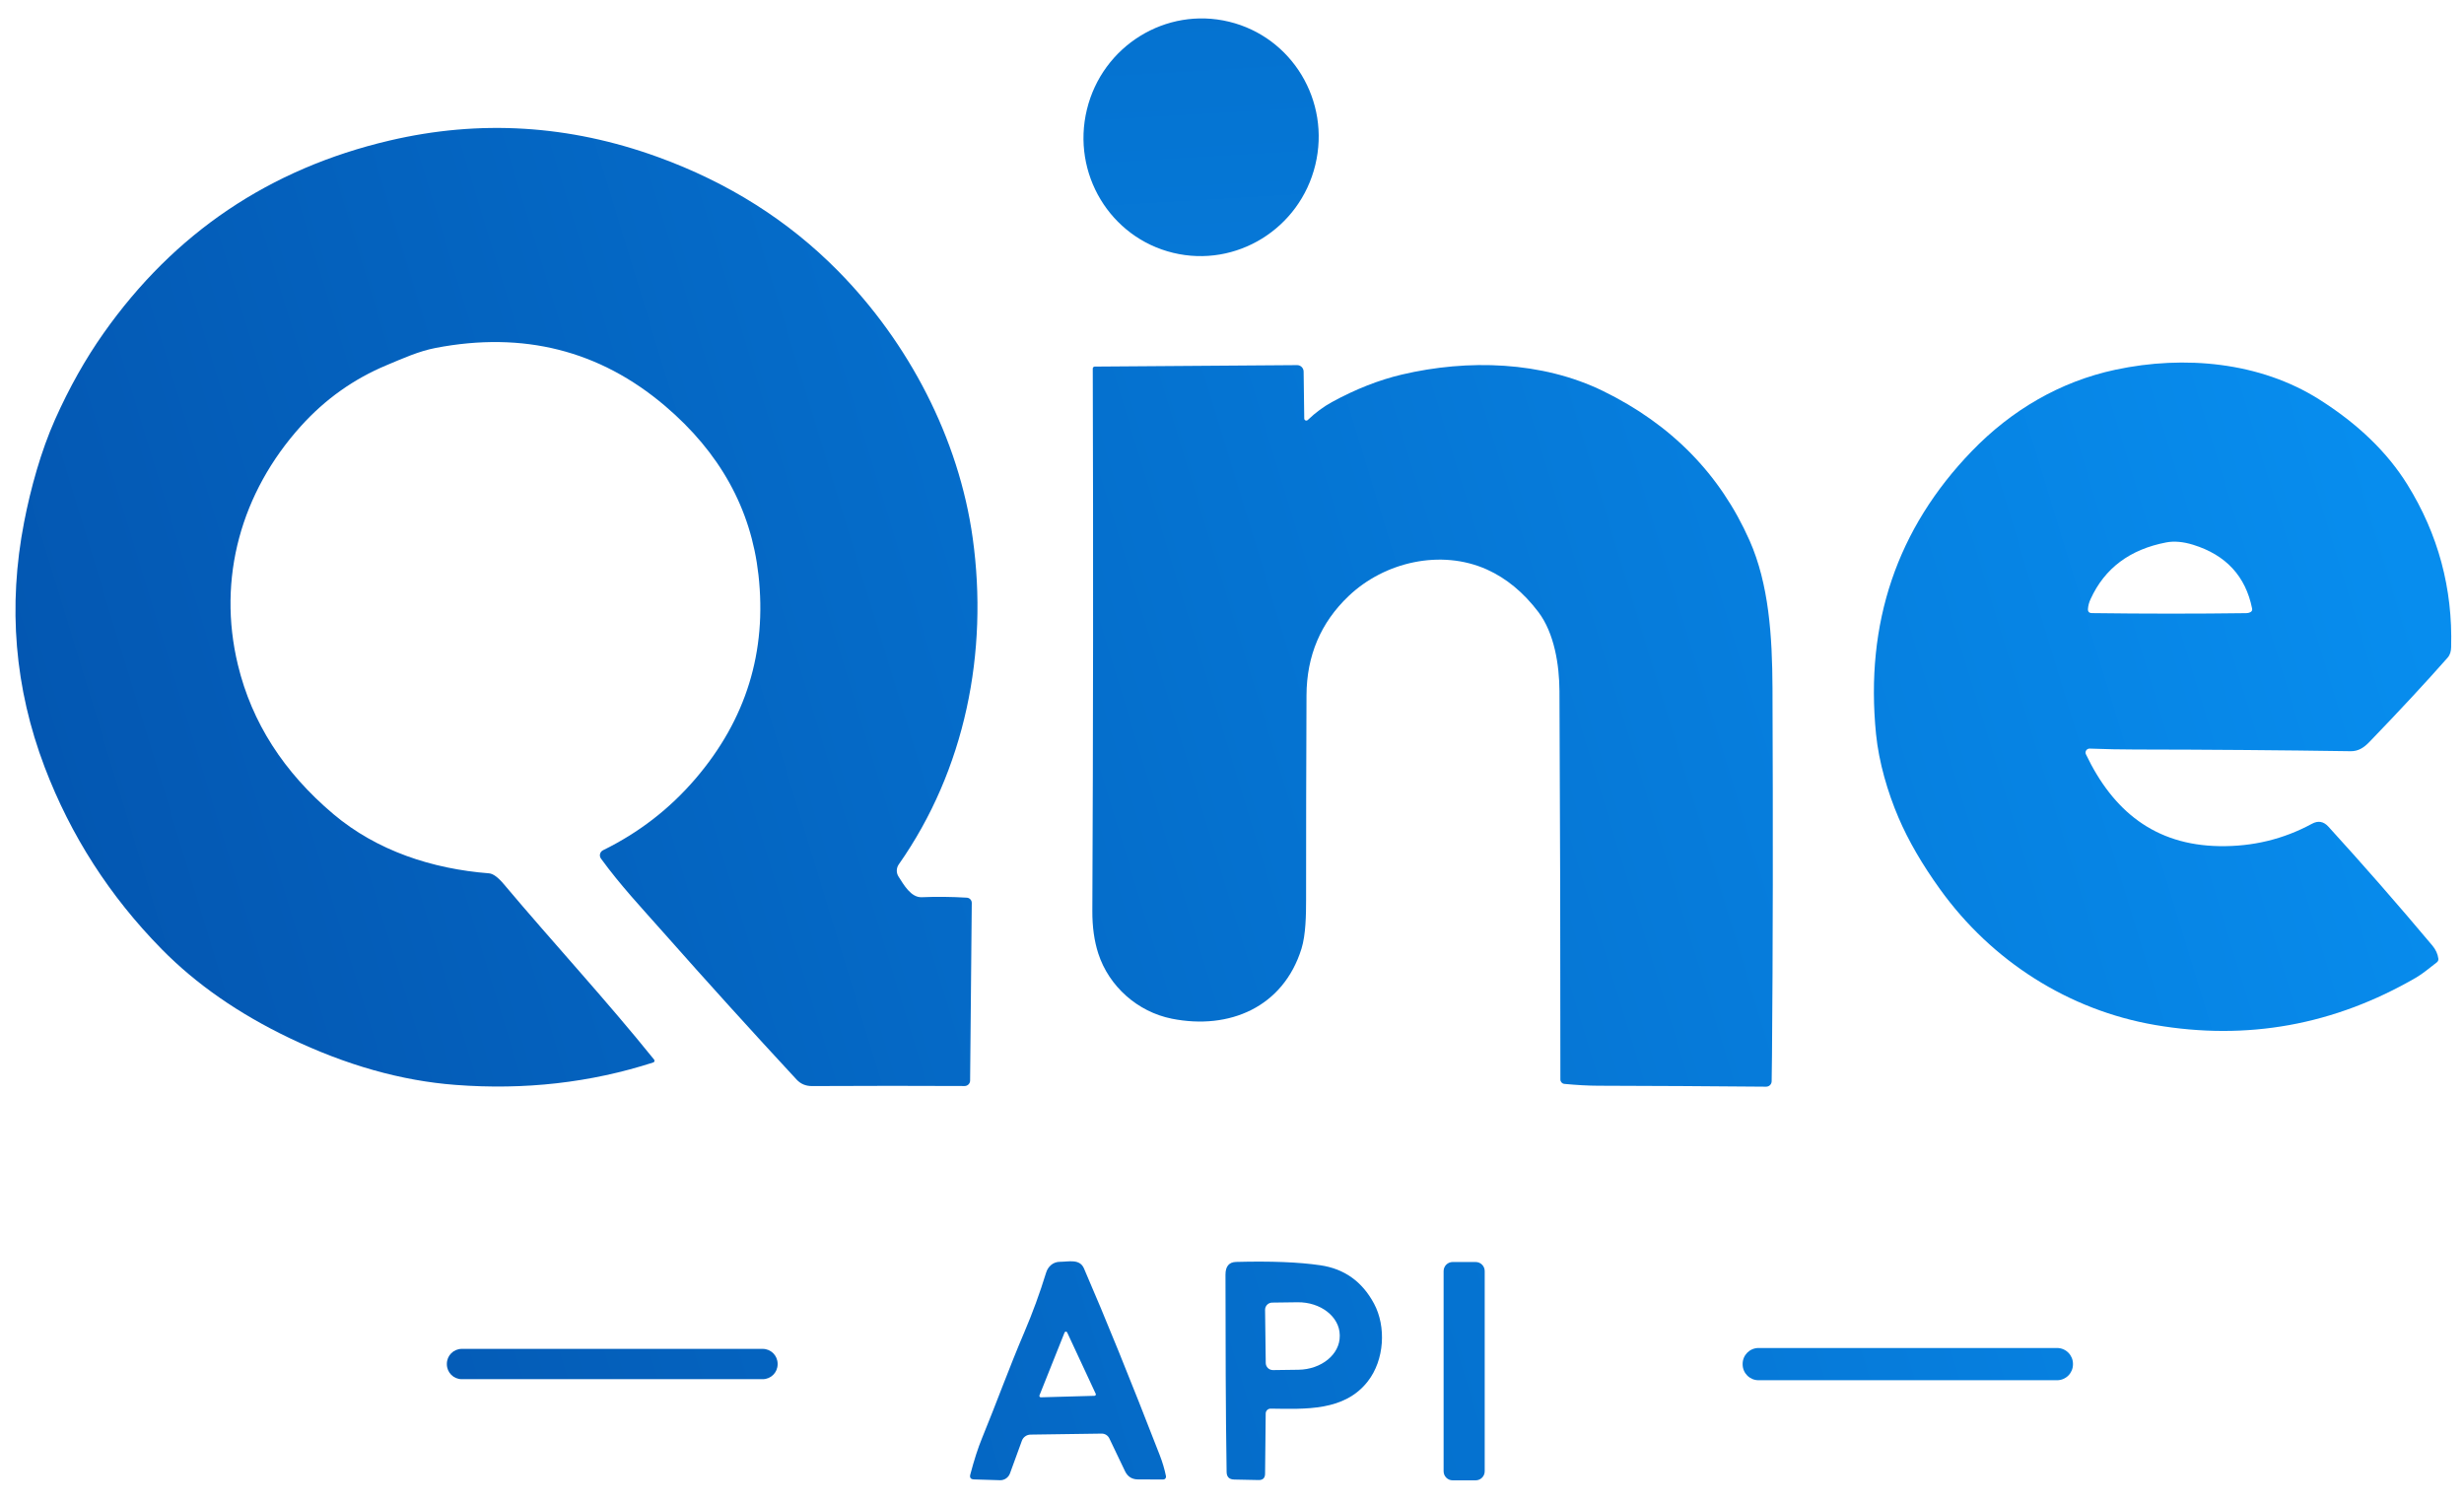
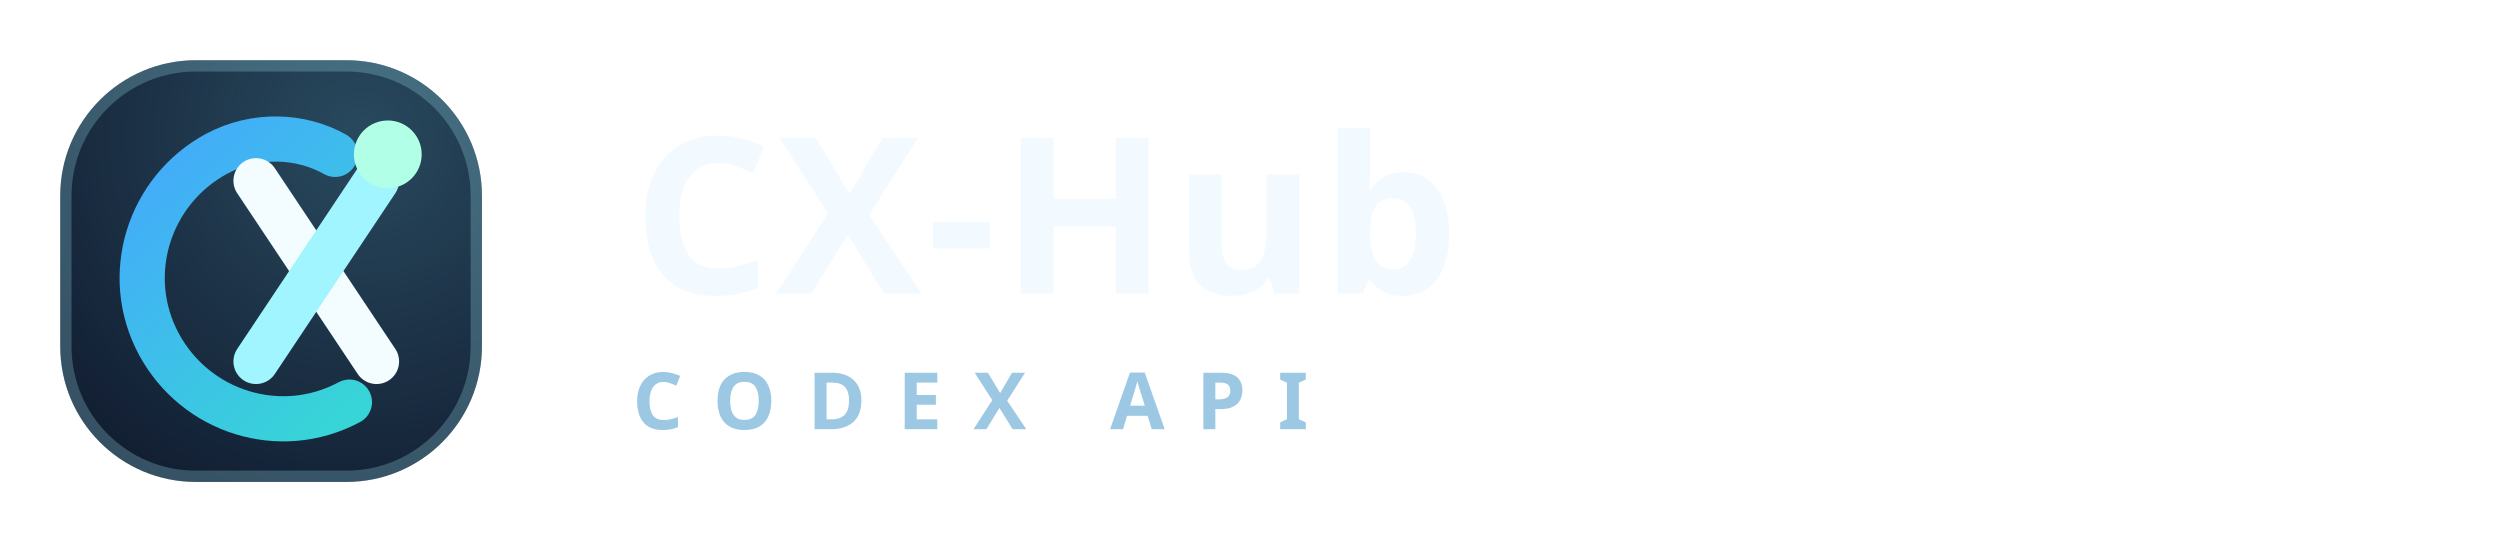
- <svg xmlns="http://www.w3.org/2000/svg" viewBox="0 0 590 360" version="1.1">
+ <svg xmlns="http://www.w3.org/2000/svg" width="332" height="72" viewBox="0 0 332 72" fill="none">
  <defs>
-     <linearGradient id="linearGradient1" x1="100%" y1="50%" x2="0%" y2="100%" gradientUnits="userSpaceOnUse">
-       <stop offset="0%" stop-color="#078DEE" />
-       <stop offset="100%" stop-color="#0351AB" />
+     <linearGradient id="cx-gradient-dark" x1="18" y1="14" x2="61" y2="60" gradientUnits="userSpaceOnUse">
+       <stop offset="0" stop-color="#45A5FF" />
+       <stop offset="1" stop-color="#33E2CC" />
    </linearGradient>
+     <radialGradient id="cx-glow-dark" cx="0" cy="0" r="1" gradientUnits="userSpaceOnUse" gradientTransform="translate(48 18) rotate(124) scale(54)">
+       <stop offset="0" stop-color="#7DE8FF" />
+       <stop offset="1" stop-color="#7DE8FF" stop-opacity="0" />
+     </radialGradient>
  </defs>
-   <g>
-     <ellipse transform="rotate(103.6 287.6 32.87)" id="svg_1" ry="28.14" rx="28.47" cy="32.87" cx="287.6" fill="url(#linearGradient1)" />
-     <path id="svg_2" d="m232.92,128.89c3.78,27.29 -1.81,55.44 -17.71,78.09a2.62,2.62 0 0 0 -0.06,2.92c1.24,1.92 2.96,5.05 5.56,4.94q5.25,-0.22 10.79,0.11a1.26,1.26 0 0 1 1.19,1.27l-0.4,42.53a1.31,1.31 0 0 1 -1.31,1.3q-16.77,-0.09 -36.53,0.01q-2.25,0.02 -3.71,-1.56q-16.02,-17.28 -31.98,-35.32c-5.13,-5.8 -10.18,-11.16 -14.86,-17.59a1.35,1.34 -31.1 0 1 0.5,-2q12.88,-6.32 22.13,-17.12q18.18,-21.23 15.08,-48.84q-2.66,-23.7 -22.4,-40.46q-23.43,-19.9 -54.88,-13.86c-4.1,0.79 -7.83,2.5 -11.72,4.12q-11.86,4.94 -20.59,14.64c-14.25,15.81 -20.07,36.4 -15.05,57.16q4.99,20.63 22.86,35.71c10.45,8.81 23.7,13.12 37.26,14.18q1.47,0.11 3.6,2.65c11.68,13.89 24.48,27.72 35.94,41.96a0.43,0.43 0 0 1 -0.21,0.68q-22.51,7.27 -47.37,5.37q-19.4,-1.47 -39.74,-11.22q-18.27,-8.75 -30.59,-21.28q-18.66,-18.98 -28.02,-43.57q-10.8,-28.4 -4.93,-58.67c1.59,-8.17 4.03,-17 7.42,-24.61q5.08,-11.38 11.61,-20.64q25.41,-36.03 68.45,-46.13q32.42,-7.61 64.23,3.92q25.31,9.17 43.2,27.31c16.85,17.09 28.91,40.01 32.24,64z" fill="url(#linearGradient1)" />
-     <path id="svg_3" d="m499.47,180.61c6.45,13.53 16.44,21.75 31.96,22q11.94,0.19 22.17,-5.36q2.21,-1.2 3.93,0.69q12.56,13.78 24.89,28.47q1.21,1.44 1.44,3.13a0.95,0.95 0 0 1 -0.36,0.89c-1.62,1.23 -3.33,2.71 -5.03,3.69q-29.37,17.01 -62.47,11.31c-20.61,-3.55 -39.05,-15.24 -51.47,-32.51q-6.4,-8.89 -9.91,-17.08c-2.62,-6.12 -4.73,-13.3 -5.41,-20.08q-3.96,-39.88 22.94,-67.74c9.48,-9.81 21.15,-16.67 34.39,-19.49c16.54,-3.53 34.64,-1.83 48.77,7.1q13.92,8.79 21.13,20.4q11.07,17.84 10.48,38.92c-0.02,0.94 -0.21,1.81 -0.85,2.54q-7.73,8.77 -18.71,20.16c-1.28,1.32 -2.61,2.26 -4.51,2.23q-24.45,-0.37 -51.64,-0.41q-5.03,0 -10.84,-0.22a0.96,0.95 -11.7 0 0 -0.9,1.36zm1.12,-37.17q-0.55,1.19 -0.63,2.34q-0.08,1.01 0.94,1.03q19.01,0.25 36.98,0.01q0.5,0 0.94,-0.22q0.57,-0.28 0.44,-0.9q-2.34,-11.6 -14.11,-15.25q-3.59,-1.11 -6.44,-0.57q-13.07,2.5 -18.12,13.56z" fill="url(#linearGradient1)" />
-     <path id="svg_4" d="m312.3,100.22a0.5,0.49 -22.1 0 0 0.84,0.35q2.76,-2.64 5.82,-4.31q8.45,-4.62 16.71,-6.57c15.81,-3.72 33.58,-3.2 48.2,3.95q24.49,11.98 35.05,35.76c4.66,10.5 5.44,22.96 5.5,35.35q0.21,49.99 -0.12,88q-0.03,3.06 -0.08,6.16a1.32,1.32 0 0 1 -1.33,1.3q-20.22,-0.18 -40.18,-0.23q-3.64,-0.01 -8.13,-0.44a1.06,1.05 -87.3 0 1 -0.95,-1.05q0.02,-45.49 -0.22,-92.99c-0.03,-6.25 -1.21,-13.88 -5.05,-18.95q-5.33,-7.03 -12.32,-10.18c-10.99,-4.93 -24.52,-1.84 -33.13,6.37q-10.01,9.53 -10.07,23.76q-0.11,25.46 -0.1,48.98c0,3.52 -0.06,8.31 -1.1,11.68c-4.37,14.04 -17.31,19.5 -31.04,16.77c-8.22,-1.64 -15.07,-7.75 -17.62,-15.62q-1.45,-4.49 -1.42,-10.2q0.3,-64.69 0.1,-129.86a0.47,0.47 0 0 1 0.47,-0.47l48.46,-0.35a1.56,1.55 89.4 0 1 1.56,1.54l0.15,11.25z" fill="url(#linearGradient1)" />
-     <path id="svg_5" d="m265.63,344.43a2.02,2.01 76.7 0 0 -1.85,-1.15l-17.03,0.24a2.25,2.22 9.3 0 0 -2.06,1.46l-2.86,7.84a2.47,2.46 -79.1 0 1 -2.38,1.62l-6.23,-0.19q-1.19,-0.04 -0.88,-1.19q1.38,-5.23 2.81,-8.7c3.41,-8.3 6.48,-16.83 10.12,-25.35q2.96,-6.93 5.21,-14.24c0.46,-1.52 1.69,-2.64 3.37,-2.63c2.02,0 4.68,-0.78 5.7,1.58q7.68,17.74 18.16,44.75q0.96,2.46 1.48,5a0.67,0.66 84.3 0 1 -0.65,0.8l-6.05,-0.02q-2.16,-0.01 -3.1,-1.96l-3.76,-7.86zm-16.73,-10.31a0.34,0.34 0 0 0 0.32,0.47l12.85,-0.36a0.34,0.34 0 0 0 0.3,-0.48l-6.84,-14.7a0.34,0.34 0 0 0 -0.62,0.02l-6.01,15.05z" fill="url(#linearGradient1)" />
-     <rect id="svg_6" rx="2.17" height="52.28" width="9.84" y="302.19" x="345.67" fill="url(#linearGradient1)" />
-     <path id="svg_7" d="m303.07,338.46l-0.15,14.42q-0.01,1.55 -1.56,1.52l-5.84,-0.12q-1.79,-0.04 -1.81,-1.83c-0.24,-15.33 -0.25,-30.89 -0.27,-47.22q-0.01,-2.99 2.55,-3.06q12.47,-0.33 20.15,0.8q8.61,1.25 12.86,9.17c2.95,5.49 2.53,13.5 -1.5,18.65c-5.57,7.14 -14.88,6.62 -23.24,6.51a1.17,1.17 0 0 0 -1.19,1.16zm-0.15,-24.81l0.16,12.72a1.72,1.72 0 0 0 1.74,1.7l6.07,-0.08a10.01,7.98 -0.7 0 0 9.91,-8.1l0,-0.2a10.01,7.98 -0.7 0 0 -10.11,-7.86l-6.07,0.08a1.72,1.72 0 0 0 -1.7,1.74z" fill="url(#linearGradient1)" />
-     <rect id="svg_8" rx="3.58" height="7.26" width="79.2" y="322.99" x="107" fill="url(#linearGradient1)" />
-     <rect id="svg_9" rx="3.81" height="7.72" width="79.1" y="322.78" x="417.27" fill="url(#linearGradient1)" />
-   </g>
+   <rect x="8" y="8" width="56" height="56" rx="18" fill="#111D31" />
+   <rect x="8" y="8" width="56" height="56" rx="18" fill="url(#cx-glow-dark)" opacity="0.22" />
+   <rect x="8.75" y="8.75" width="54.5" height="54.5" rx="17.25" stroke="#A9F1FF" stroke-opacity="0.24" stroke-width="1.5" />
+   <path d="M44.5 20.5C39.9 17.9 33.9 17.7 28.8 20.4C19.7 25.3 16.2 36.6 21.1 45.7C26 54.8 37.3 58.3 46.4 53.4" stroke="url(#cx-gradient-dark)" stroke-width="6" stroke-linecap="round" />
+   <path d="M34 24L50 48" stroke="#F3FDFF" stroke-width="6" stroke-linecap="round" />
+   <path d="M50 24L34 48" stroke="#A0F5FF" stroke-width="6" stroke-linecap="round" />
+   <circle cx="51.5" cy="20.5" r="4.5" fill="#B2FFE7" />
+   <text x="84" y="39" fill="#F3FAFF" font-family="Space Grotesk, Avenir Next, Segoe UI, sans-serif" font-size="29" font-weight="700" letter-spacing="0.6">
+     CX-Hub
+   </text>
+   <text x="84" y="57" fill="#9CC8E3" font-family="Space Grotesk, Avenir Next, Segoe UI, sans-serif" font-size="10.5" font-weight="700" letter-spacing="4.2">
+     CODEX API
+   </text>
</svg>
